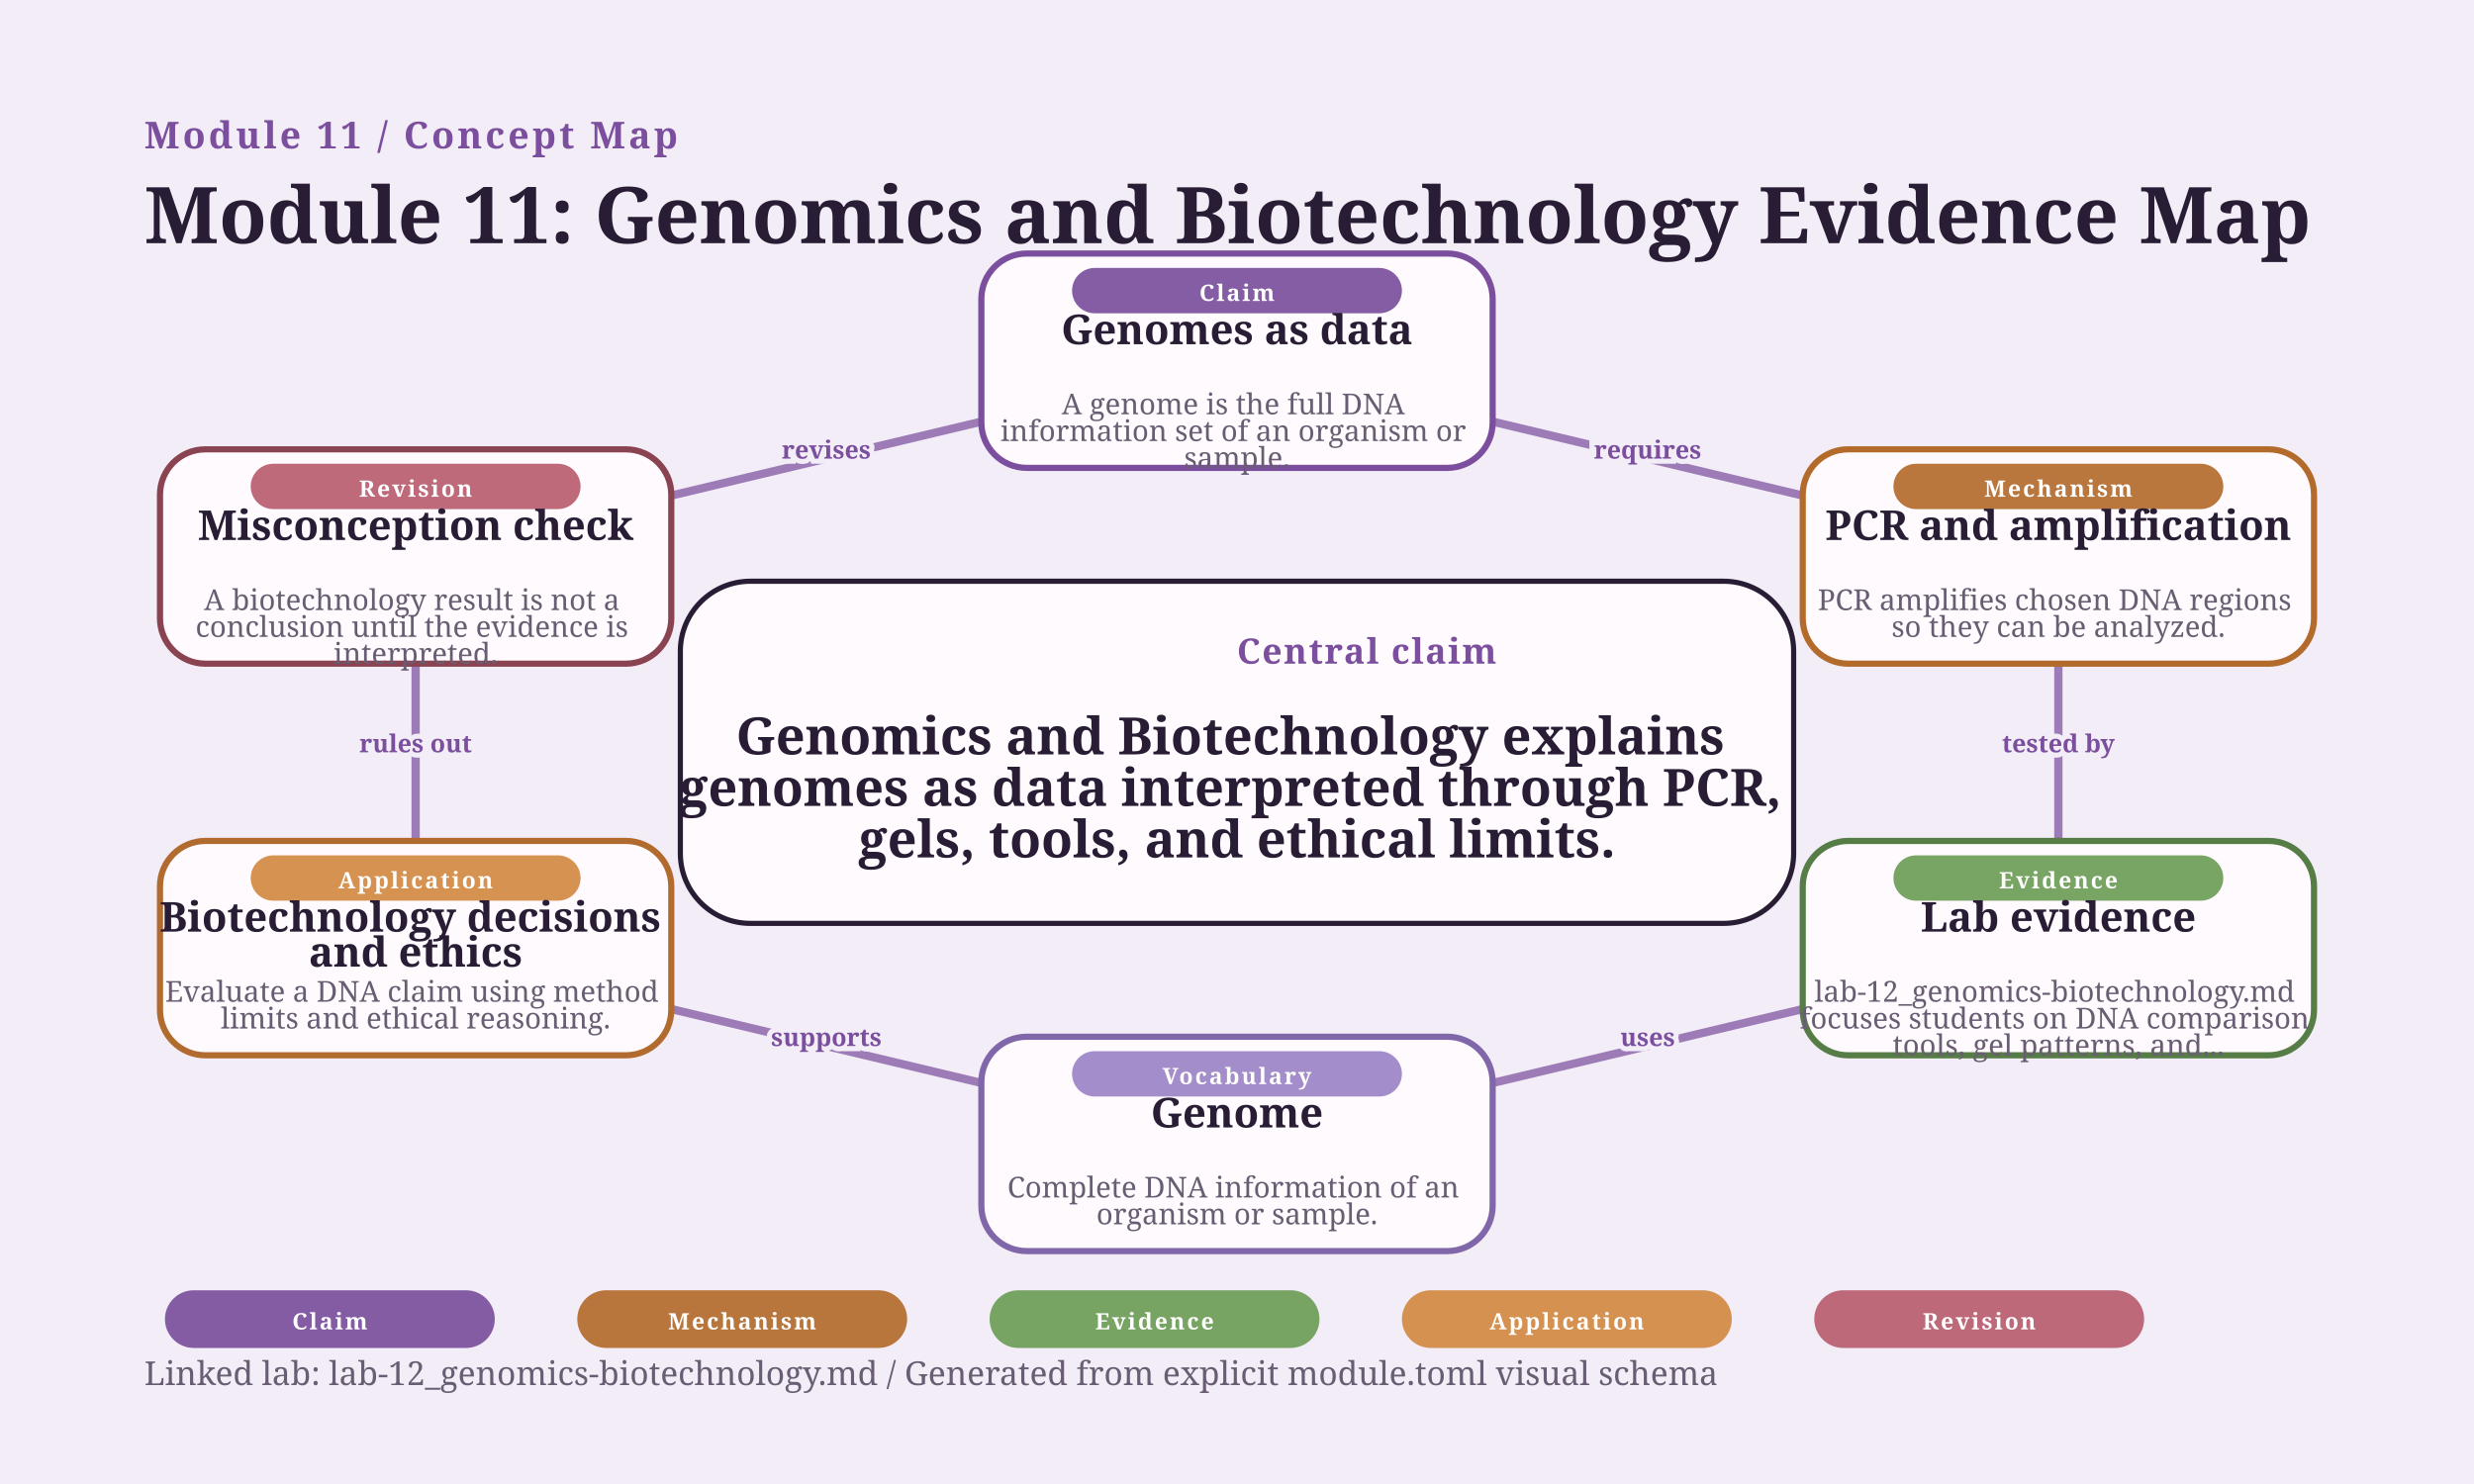
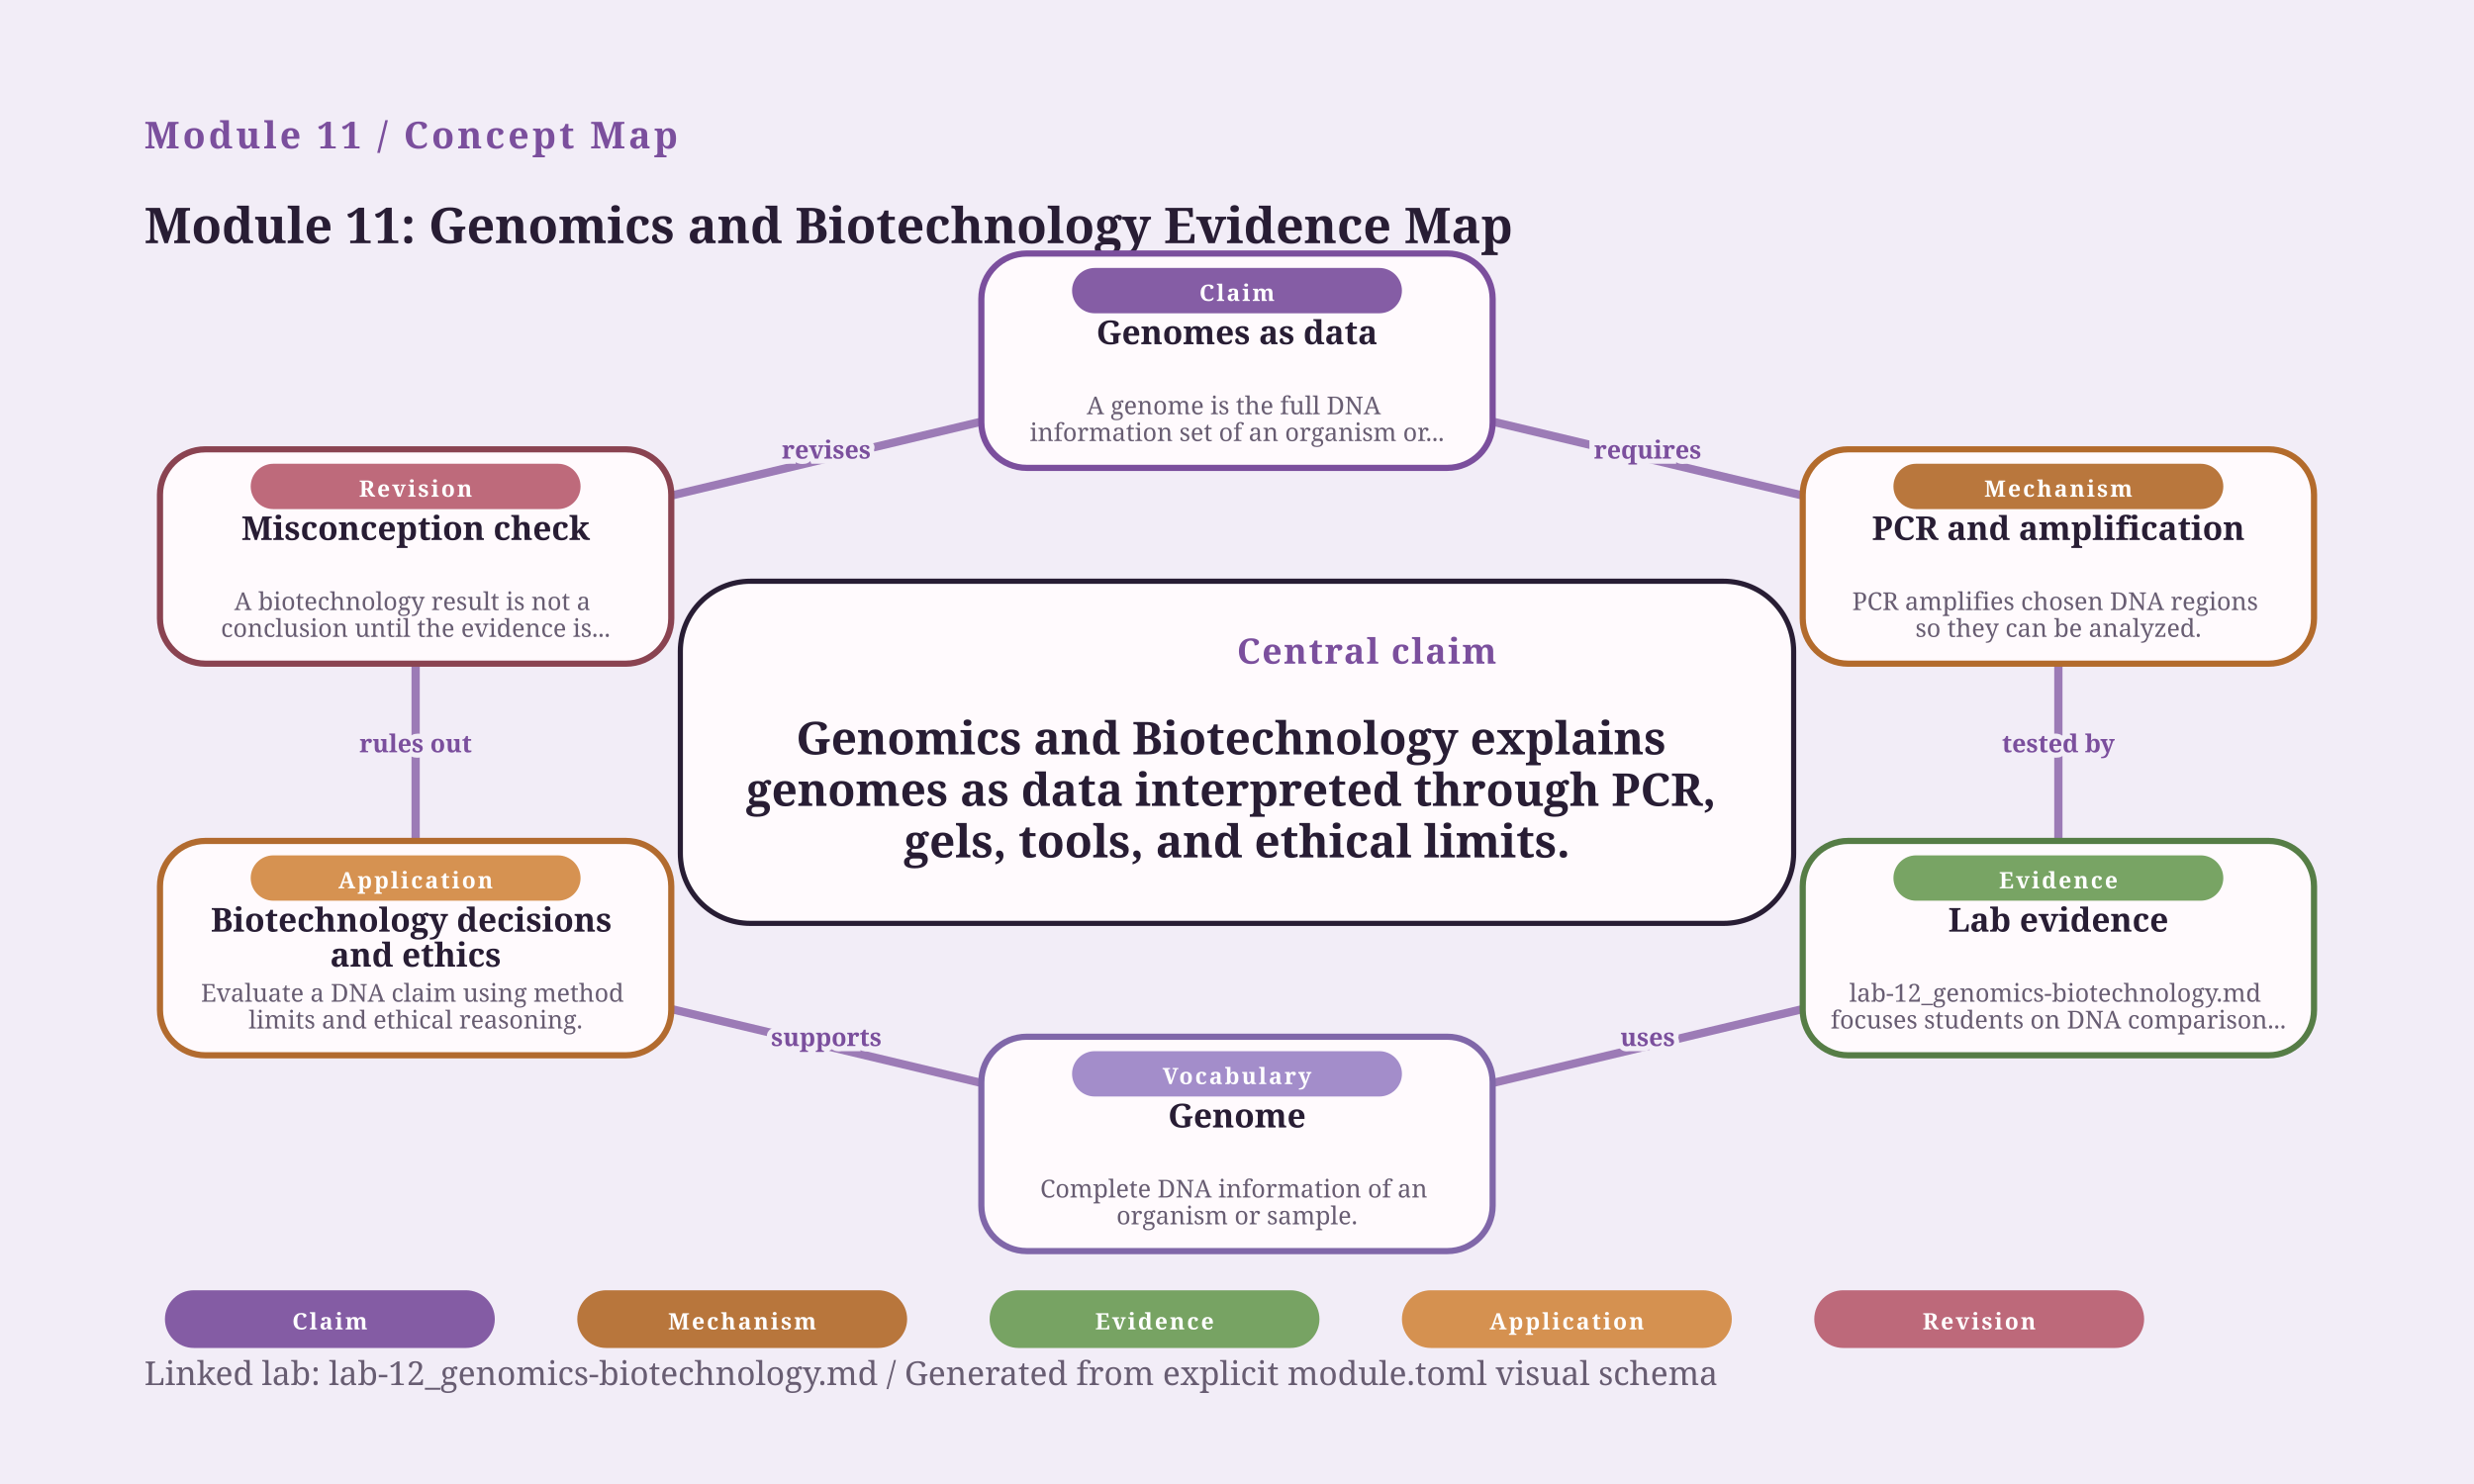
<svg xmlns="http://www.w3.org/2000/svg" width="1200" height="720" viewBox="0 0 1200 720" role="img" aria-label="Module 11: Genomics and Biotechnology Evidence Map">
  <style>
    .bg { fill: #f2edf7; }
    .halo { fill: url(#wash); opacity: 0.92; }
    .frame { fill: #fffafd; stroke: #281d34; stroke-width: 3; }
-     .eyebrow { fill: #7b4f9d; font: 800 18px Georgia, serif; letter-spacing: 1.5px; text-transform: uppercase; }
-     .title-text { fill: #281d34; font: 800 38px Georgia, serif; }
-     .footer { fill: #685d72; font: 16px Georgia, serif; }
+     .eyebrow { fill: #7b4f9d; font-weight: 800; font-size: 18px; font-family: Georgia, serif; letter-spacing: 1.5px; text-transform: uppercase; }
+     .title-text { fill: #281d34; font-weight: 800; font-size: 24px; font-family: Georgia, serif; }
+     .footer { fill: #685d72; font-weight: 400; font-size: 16px; font-family: Georgia, serif; }
    .claim-card, .side-card, .feedback-card, .prompt-card, .routine-card, .stage-card-bg { fill: #fffafd; stroke: #281d34; stroke-width: 2.5; filter: url(#shadow); }
-     .claim-kicker, .card-kicker { fill: #7b4f9d; font: 800 17px Georgia, serif; letter-spacing: 0.8px; text-transform: uppercase; }
-     .claim-text { fill: #281d34; font: 700 25px Georgia, serif; }
+     .claim-kicker, .card-kicker { fill: #7b4f9d; font-weight: 800; font-size: 17px; font-family: Georgia, serif; letter-spacing: 0.8px; text-transform: uppercase; }
+     .claim-text { fill: #281d34; font-weight: 700; font-size: 22px; font-family: Georgia, serif; }
    .node { fill: #fffafd; stroke: #b36b2c; stroke-width: 3; filter: url(#shadow); }
    .node-claim { stroke: #7b4f9d; }
    .node-mechanism { stroke: #b36b2c; }
    .node-evidence { stroke: #567d46; }
    .node-vocabulary { stroke: #8067a9; }
    .node-application { stroke: #b26b2f; }
    .node-revision { stroke: #8a4351; }
    .cluster-pill { stroke: none; opacity: 0.92; }
    .cluster-claim { fill: #7b4f9d; }
    .cluster-mechanism { fill: #b36b2c; }
    .cluster-evidence { fill: #6d9c57; }
    .cluster-vocabulary { fill: #9b83c6; }
    .cluster-application { fill: #d28942; }
    .cluster-revision { fill: #b85d70; }
-     .cluster-label, .legend-text { fill: white; font: 800 11px Georgia, serif; letter-spacing: 1px; text-transform: uppercase; }
-     .node-label { fill: #281d34; font: 800 20px Georgia, serif; }
-     .node-detail { fill: #685d72; font: 14px Georgia, serif; }
+     .cluster-label, .legend-text { fill: white; font-weight: 800; font-size: 11px; font-family: Georgia, serif; letter-spacing: 1px; text-transform: uppercase; }
+     .node-label { fill: #281d34; font-weight: 800; font-size: 16px; font-family: Georgia, serif; }
+     .node-detail { fill: #685d72; font-weight: 400; font-size: 12px; font-family: Georgia, serif; }
    .edge { stroke: #7b4f9d; stroke-width: 4; stroke-linecap: round; opacity: 0.72; marker-end: url(#arrowhead); }
-     .edge-label { fill: #7b4f9d; font: 700 12px Georgia, serif; text-anchor: middle; paint-order: stroke; stroke: #f2edf7; stroke-width: 5; }
+     .edge-label { fill: #7b4f9d; font-weight: 700; font-size: 12px; font-family: Georgia, serif; text-anchor: middle; paint-order: stroke; stroke: #f2edf7; stroke-width: 5; }
    .stage-dot { fill: #b36b2c; }
-     .stage-num { fill: white; font: 900 18px Georgia, serif; }
-     .stage-label { fill: #281d34; font: 800 18px Georgia, serif; }
-     .stage-detail, .mini-text, .check-text { fill: #685d72; font: 15px Georgia, serif; }
+     .stage-num { fill: white; font-weight: 900; font-size: 18px; font-family: Georgia, serif; }
+     .stage-label { fill: #281d34; font-weight: 800; font-size: 16px; font-family: Georgia, serif; }
+     .stage-detail, .mini-text, .check-text { fill: #685d72; font-weight: 400; font-size: 12px; font-family: Georgia, serif; }
    .arrow { fill: none; stroke: #b36b2c; stroke-width: 5; stroke-linecap: round; marker-end: url(#arrowhead); }
-     .prompt-text { fill: #281d34; font: 700 17px Georgia, serif; }
-     .routine-text { fill: #281d34; font: 700 16px Georgia, serif; }
+     .prompt-text { fill: #281d34; font-weight: 700; font-size: 17px; font-family: Georgia, serif; }
+     .routine-text { fill: #281d34; font-weight: 700; font-size: 16px; font-family: Georgia, serif; }
    .retrieval-step-strip { fill: #fffafd; stroke: #b36b2c; stroke-width: 2; opacity: 0.96; }
    .palette-high-design { fill: #7b4f9d; }
    @media print { .claim-card, .side-card, .feedback-card, .prompt-card, .routine-card, .node, .stage-card-bg { filter: none; } }
    </style>
  <rect class="bg" width="1200" height="720" />
  <path class="halo" d="M80 100 C260 20 458 88 610 62 C848 20 1052 74 1148 214 L1148 656 L52 656 L52 178 C64 142 70 118 80 100 Z" />
  <text x="70" y="72" class="eyebrow">Module 11 / Concept Map</text>
  <text x="70" y="118" class="title-text">Module 11: Genomics and Biotechnology Evidence Map</text>
  <g class="concept-legend">
    <g class="legend-item">
      <rect x="80.0" y="626.0" width="160" height="28" rx="14" class="cluster-pill cluster-claim" />
      <text x="160.0" y="645.0" class="legend-text" text-anchor="middle">Claim</text>
    </g>
    <g class="legend-item">
      <rect x="280.0" y="626.0" width="160" height="28" rx="14" class="cluster-pill cluster-mechanism" />
      <text x="360.0" y="645.0" class="legend-text" text-anchor="middle">Mechanism</text>
    </g>
    <g class="legend-item">
      <rect x="480.0" y="626.0" width="160" height="28" rx="14" class="cluster-pill cluster-evidence" />
      <text x="560.0" y="645.0" class="legend-text" text-anchor="middle">Evidence</text>
    </g>
    <g class="legend-item">
      <rect x="680.0" y="626.0" width="160" height="28" rx="14" class="cluster-pill cluster-application" />
      <text x="760.0" y="645.0" class="legend-text" text-anchor="middle">Application</text>
    </g>
    <g class="legend-item">
      <rect x="880.0" y="626.0" width="160" height="28" rx="14" class="cluster-pill cluster-revision" />
      <text x="960.0" y="645.0" class="legend-text" text-anchor="middle">Revision</text>
    </g>
  </g>
  <rect x="330" y="282" width="540" height="166" rx="34" class="claim-card" />
  <text x="600" y="322" class="claim-kicker">Central claim</text>
  <text x="600.0" y="366.0" class="claim-text" text-anchor="middle">
    <tspan x="600.0" dy="0">Genomics and Biotechnology explains</tspan>
    <tspan x="600.0" dy="25">genomes as data interpreted through PCR,</tspan>
    <tspan x="600.0" dy="25">gels, tools, and ethical limits.</tspan>
  </text>
  <path d="M 600.0 175.0 L 998.4 270.0" class="edge" />
  <text x="799.2" y="222.5" class="edge-label">requires</text>
  <path d="M 998.4 270.0 L 998.4 460.0" class="edge" />
  <text x="998.4" y="365.0" class="edge-label">tested by</text>
  <path d="M 998.4 460.0 L 600.0 555.0" class="edge" />
  <text x="799.2" y="507.5" class="edge-label">uses</text>
  <path d="M 600.0 555.0 L 201.6 460.0" class="edge" />
  <text x="400.8" y="507.5" class="edge-label">supports</text>
  <path d="M 201.6 460.0 L 201.6 270.0" class="edge" />
  <text x="201.6" y="365.0" class="edge-label">rules out</text>
  <path d="M 201.6 270.0 L 600.0 175.0" class="edge" />
  <text x="400.8" y="222.5" class="edge-label">revises</text>
  <g class="node-group">
    <rect x="476.0" y="123.0" width="248" height="104" rx="22" class="node node-claim" />
    <rect x="520.0" y="130.0" width="160" height="22" rx="11" class="cluster-pill cluster-claim" />
    <text x="600.0" y="146.0" class="cluster-label" text-anchor="middle">Claim</text>
    <text x="600.0" y="167.0" class="node-label" text-anchor="middle">
      <tspan x="600.0" dy="0">Genomes as data</tspan>
    </text>
    <text x="600.0" y="201.0" class="node-detail" text-anchor="middle">
      <tspan x="600.0" dy="0">A genome is the full DNA</tspan>
-       <tspan x="600.0" dy="13">information set of an organism or</tspan>
-       <tspan x="600.0" dy="13">sample.</tspan>
+       <tspan x="600.0" dy="13">information set of an organism or...</tspan>
    </text>
  </g>
  <g class="node-group">
    <rect x="874.4" y="218.0" width="248" height="104" rx="22" class="node node-mechanism" />
    <rect x="918.4" y="225.0" width="160" height="22" rx="11" class="cluster-pill cluster-mechanism" />
    <text x="998.4" y="241.0" class="cluster-label" text-anchor="middle">Mechanism</text>
    <text x="998.4" y="262.0" class="node-label" text-anchor="middle">
      <tspan x="998.4" dy="0">PCR and amplification</tspan>
    </text>
    <text x="998.4" y="296.0" class="node-detail" text-anchor="middle">
      <tspan x="998.4" dy="0">PCR amplifies chosen DNA regions</tspan>
      <tspan x="998.4" dy="13">so they can be analyzed.</tspan>
    </text>
  </g>
  <g class="node-group">
    <rect x="874.4" y="408.0" width="248" height="104" rx="22" class="node node-evidence" />
    <rect x="918.4" y="415.0" width="160" height="22" rx="11" class="cluster-pill cluster-evidence" />
    <text x="998.4" y="431.0" class="cluster-label" text-anchor="middle">Evidence</text>
    <text x="998.4" y="452.0" class="node-label" text-anchor="middle">
      <tspan x="998.4" dy="0">Lab evidence</tspan>
    </text>
    <text x="998.4" y="486.0" class="node-detail" text-anchor="middle">
      <tspan x="998.4" dy="0">lab-12_genomics-biotechnology.md</tspan>
-       <tspan x="998.4" dy="13">focuses students on DNA comparison</tspan>
-       <tspan x="998.4" dy="13">tools, gel patterns, and...</tspan>
+       <tspan x="998.4" dy="13">focuses students on DNA comparison...</tspan>
    </text>
  </g>
  <g class="node-group">
    <rect x="476.0" y="503.0" width="248" height="104" rx="22" class="node node-vocabulary" />
    <rect x="520.0" y="510.0" width="160" height="22" rx="11" class="cluster-pill cluster-vocabulary" />
    <text x="600.0" y="526.0" class="cluster-label" text-anchor="middle">Vocabulary</text>
    <text x="600.0" y="547.0" class="node-label" text-anchor="middle">
      <tspan x="600.0" dy="0">Genome</tspan>
    </text>
    <text x="600.0" y="581.0" class="node-detail" text-anchor="middle">
      <tspan x="600.0" dy="0">Complete DNA information of an</tspan>
      <tspan x="600.0" dy="13">organism or sample.</tspan>
    </text>
  </g>
  <g class="node-group">
    <rect x="77.6" y="408.0" width="248" height="104" rx="22" class="node node-application" />
    <rect x="121.6" y="415.0" width="160" height="22" rx="11" class="cluster-pill cluster-application" />
    <text x="201.6" y="431.0" class="cluster-label" text-anchor="middle">Application</text>
    <text x="201.6" y="452.0" class="node-label" text-anchor="middle">
      <tspan x="201.6" dy="0">Biotechnology decisions</tspan>
      <tspan x="201.6" dy="17">and ethics</tspan>
    </text>
    <text x="201.6" y="486.0" class="node-detail" text-anchor="middle">
      <tspan x="201.6" dy="0">Evaluate a DNA claim using method</tspan>
      <tspan x="201.6" dy="13">limits and ethical reasoning.</tspan>
    </text>
  </g>
  <g class="node-group">
    <rect x="77.6" y="218.0" width="248" height="104" rx="22" class="node node-revision" />
    <rect x="121.6" y="225.0" width="160" height="22" rx="11" class="cluster-pill cluster-revision" />
    <text x="201.6" y="241.0" class="cluster-label" text-anchor="middle">Revision</text>
    <text x="201.6" y="262.0" class="node-label" text-anchor="middle">
      <tspan x="201.6" dy="0">Misconception check</tspan>
    </text>
    <text x="201.6" y="296.0" class="node-detail" text-anchor="middle">
      <tspan x="201.6" dy="0">A biotechnology result is not a</tspan>
-       <tspan x="201.6" dy="13">conclusion until the evidence is</tspan>
-       <tspan x="201.6" dy="13">interpreted.</tspan>
+       <tspan x="201.6" dy="13">conclusion until the evidence is...</tspan>
    </text>
  </g>
  <text x="70" y="672" class="footer">Linked lab: lab-12_genomics-biotechnology.md / Generated from explicit module.toml visual schema</text>
</svg>
